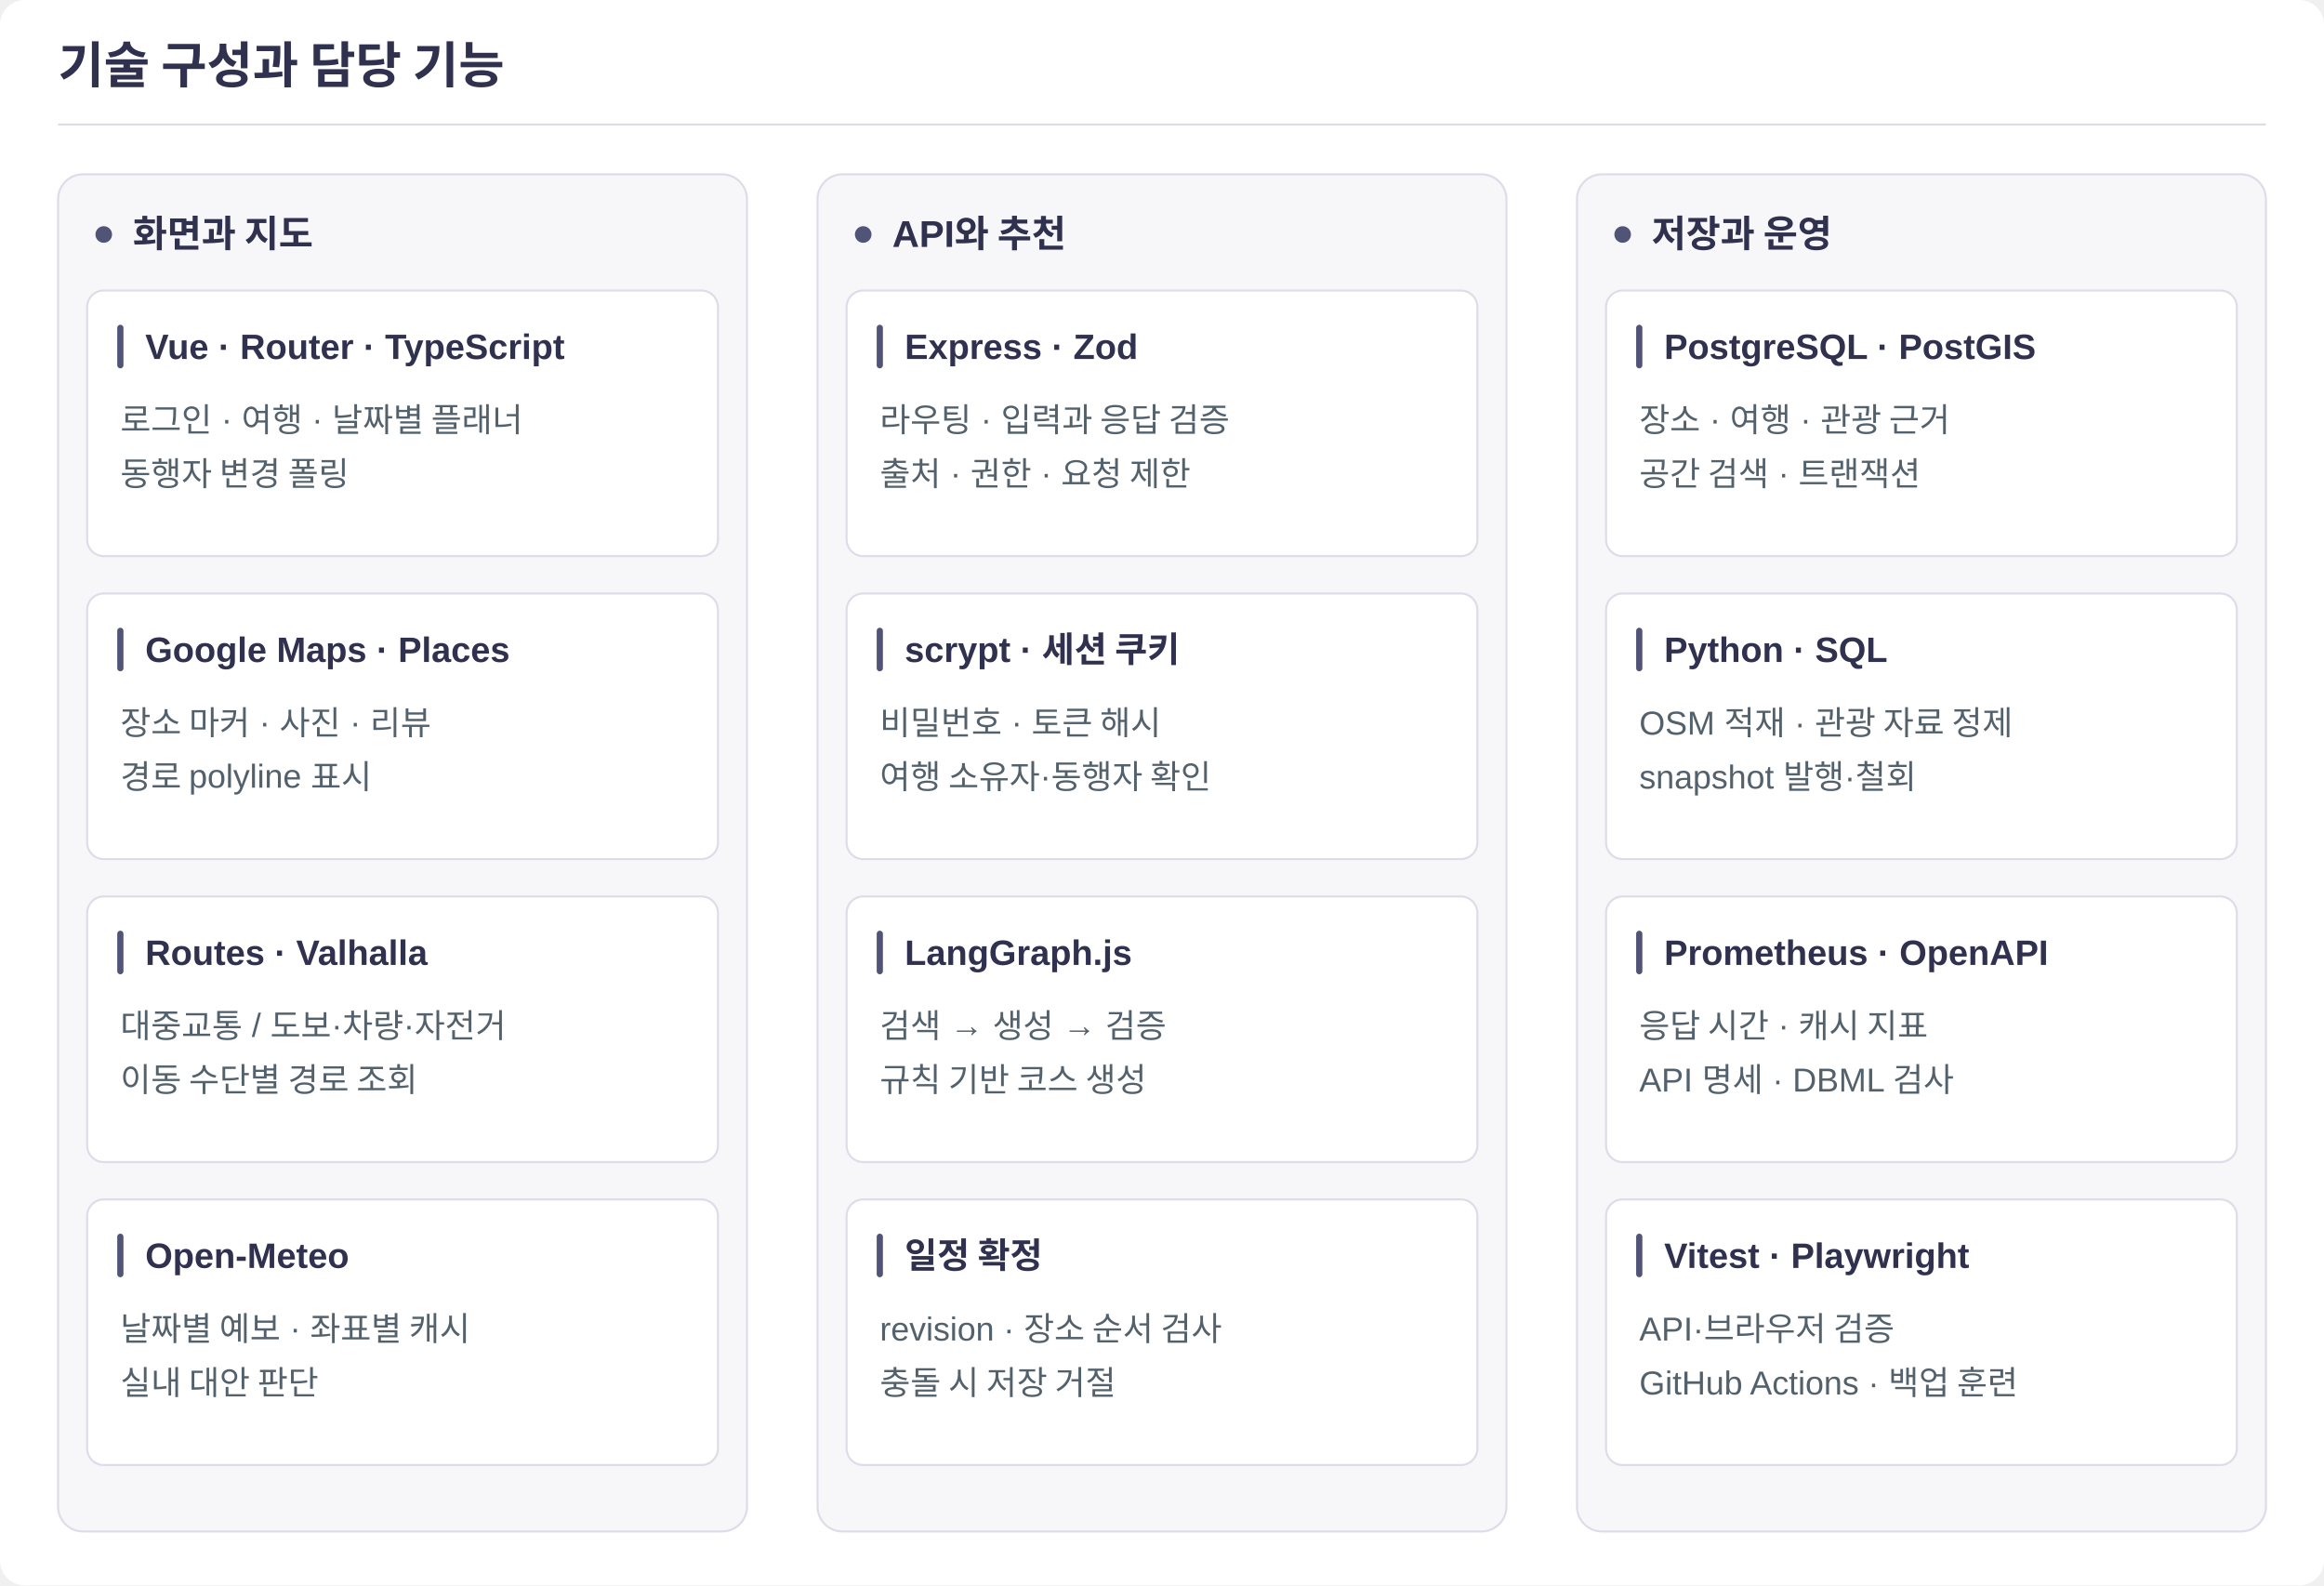
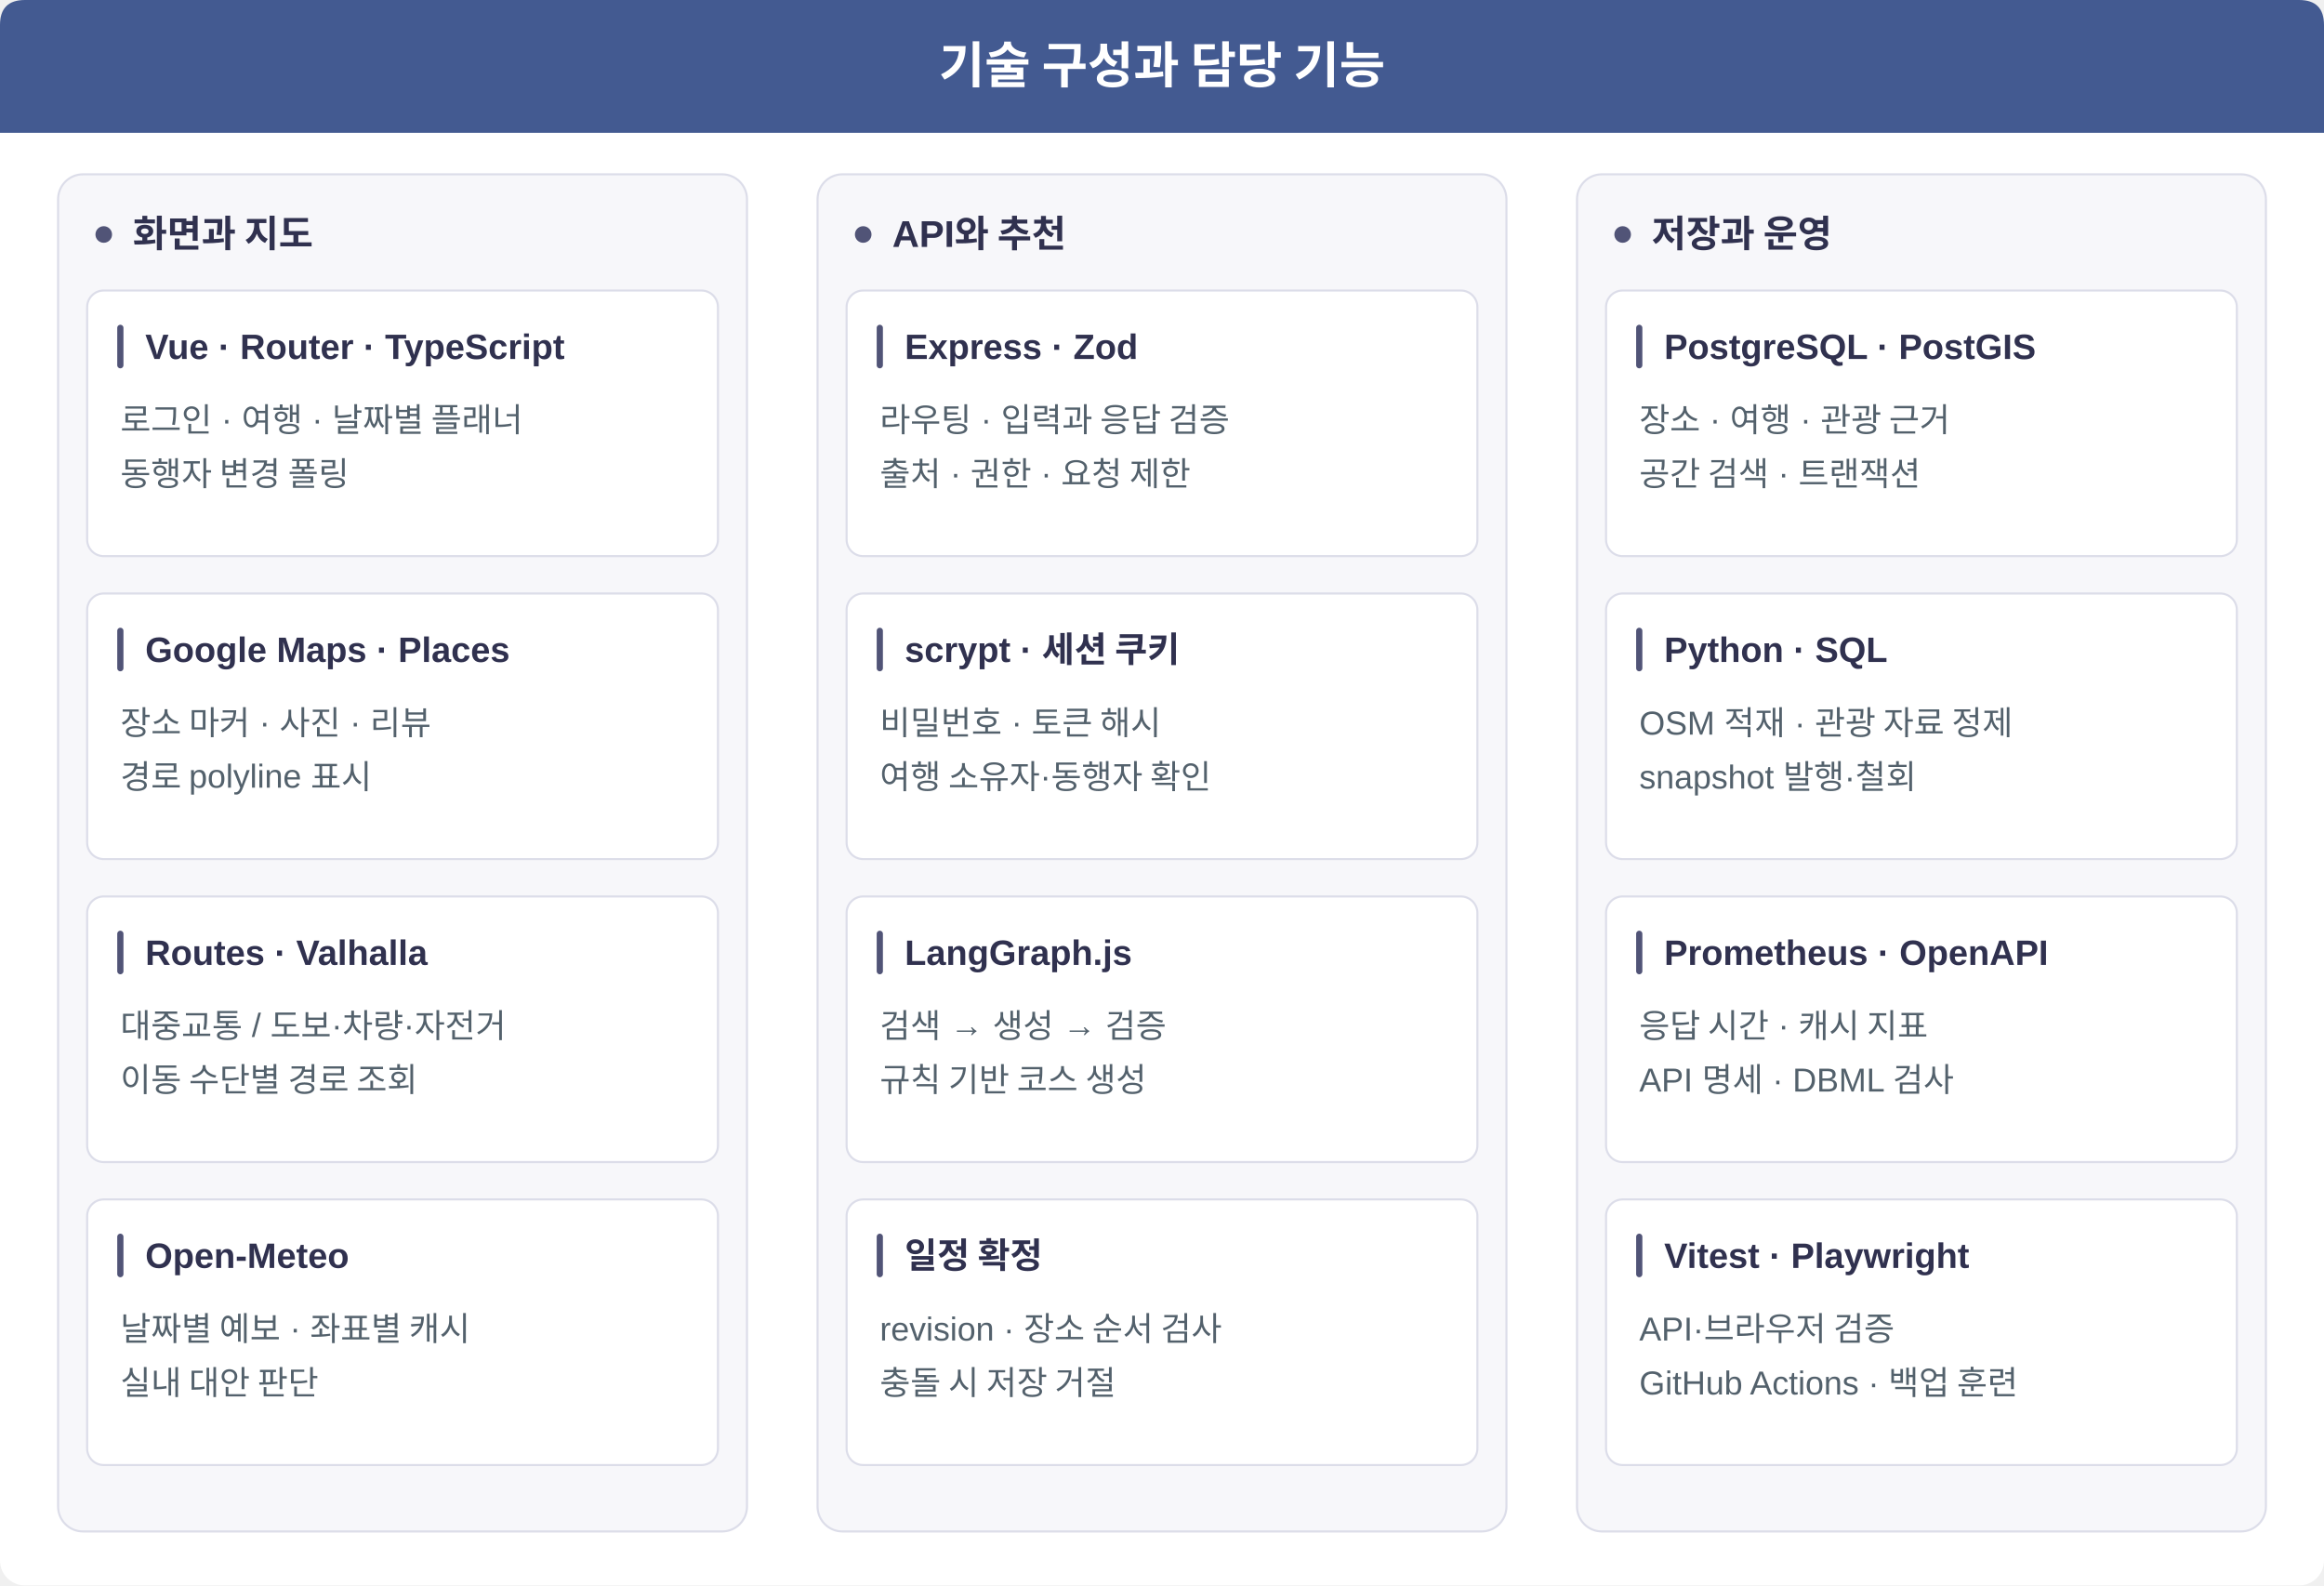
<svg xmlns="http://www.w3.org/2000/svg" width="1120" height="764" viewBox="0 0 1120 764" role="img" aria-labelledby="title desc" font-family="Segoe UI, Malgun Gothic, Arial, sans-serif">
  <rect width="1120" height="764" rx="12" fill="#FFFFFF" />
-   <text x="28" y="40" font-size="24" font-weight="600" fill="#30314F">기술 구성과 담당 기능</text>
-   <path d="M28 60 H1092" stroke="#DCDDE9" />
+   <path d="M12 0 H1108 Q1120 0 1120 12 V64 H0 V12 Q0 0 12 0 Z" fill="#435A91" />
+   <text x="560" text-anchor="middle" y="40" font-size="24" font-weight="600" fill="#FFFFFF">기술 구성과 담당 기능</text>
  <rect x="28" y="84" width="332" height="654" rx="12" fill="#F0F0F7" fill-opacity="0.5" stroke="#DCDDE9" />
  <circle cx="50" cy="113" r="4" fill="#515477" />
  <text x="64" y="119" font-size="18" font-weight="600" fill="#30314F">화면과 지도</text>
  <g>
    <rect x="42" y="140" width="304" height="128" rx="8" fill="#FFFFFF" stroke="#DCDDE9" />
    <path d="M58 158 v18" stroke="#515477" stroke-width="3" stroke-linecap="round" />
    <text x="70" y="173" font-size="17" font-weight="600" fill="#30314F">Vue · Router · TypeScript</text>
    <text x="58" y="208" font-size="16" fill="#53616C">로그인 · 여행 · 날짜별 플래너</text>
    <text x="58" y="234" font-size="16" fill="#53616C">동행자 변경 폴링</text>
  </g>
  <g>
    <rect x="42" y="286" width="304" height="128" rx="8" fill="#FFFFFF" stroke="#DCDDE9" />
    <path d="M58 304 v18" stroke="#515477" stroke-width="3" stroke-linecap="round" />
    <text x="70" y="319" font-size="17" font-weight="600" fill="#30314F">Google Maps · Places</text>
    <text x="58" y="354" font-size="16" fill="#53616C">장소 마커 · 사진 · 리뷰</text>
    <text x="58" y="380" font-size="16" fill="#53616C">경로 polyline 표시</text>
  </g>
  <g>
    <rect x="42" y="432" width="304" height="128" rx="8" fill="#FFFFFF" stroke="#DCDDE9" />
    <path d="M58 450 v18" stroke="#515477" stroke-width="3" stroke-linecap="round" />
    <text x="70" y="465" font-size="17" font-weight="600" fill="#30314F">Routes · Valhalla</text>
    <text x="58" y="500" font-size="16" fill="#53616C">대중교통 / 도보·차량·자전거</text>
    <text x="58" y="526" font-size="16" fill="#53616C">이동 수단별 경로 조회</text>
  </g>
  <g>
    <rect x="42" y="578" width="304" height="128" rx="8" fill="#FFFFFF" stroke="#DCDDE9" />
    <path d="M58 596 v18" stroke="#515477" stroke-width="3" stroke-linecap="round" />
    <text x="70" y="611" font-size="17" font-weight="600" fill="#30314F">Open-Meteo</text>
    <text x="58" y="646" font-size="16" fill="#53616C">날짜별 예보 · 좌표별 캐시</text>
    <text x="58" y="672" font-size="16" fill="#53616C">실내 대안 판단</text>
  </g>
  <rect x="394" y="84" width="332" height="654" rx="12" fill="#F0F0F7" fill-opacity="0.5" stroke="#DCDDE9" />
  <circle cx="416" cy="113" r="4" fill="#515477" />
  <text x="430" y="119" font-size="18" font-weight="600" fill="#30314F">API와 추천</text>
  <g>
    <rect x="408" y="140" width="304" height="128" rx="8" fill="#FFFFFF" stroke="#DCDDE9" />
    <path d="M424 158 v18" stroke="#515477" stroke-width="3" stroke-linecap="round" />
    <text x="436" y="173" font-size="17" font-weight="600" fill="#30314F">Express · Zod</text>
    <text x="424" y="208" font-size="16" fill="#53616C">라우팅 · 입력과 응답 검증</text>
    <text x="424" y="234" font-size="16" fill="#53616C">출처 · 권한 · 요청 제한</text>
  </g>
  <g>
    <rect x="408" y="286" width="304" height="128" rx="8" fill="#FFFFFF" stroke="#DCDDE9" />
    <path d="M424 304 v18" stroke="#515477" stroke-width="3" stroke-linecap="round" />
    <text x="436" y="319" font-size="17" font-weight="600" fill="#30314F">scrypt · 세션 쿠키</text>
    <text x="424" y="354" font-size="16" fill="#53616C">비밀번호 · 토큰 해시</text>
    <text x="424" y="380" font-size="16" fill="#53616C">여행 소유자·동행자 확인</text>
  </g>
  <g>
    <rect x="408" y="432" width="304" height="128" rx="8" fill="#FFFFFF" stroke="#DCDDE9" />
    <path d="M424 450 v18" stroke="#515477" stroke-width="3" stroke-linecap="round" />
    <text x="436" y="465" font-size="17" font-weight="600" fill="#30314F">LangGraph.js</text>
    <text x="424" y="500" font-size="16" fill="#53616C">검색 → 생성 → 검증</text>
    <text x="424" y="526" font-size="16" fill="#53616C">규칙 기반 코스 생성</text>
  </g>
  <g>
    <rect x="408" y="578" width="304" height="128" rx="8" fill="#FFFFFF" stroke="#DCDDE9" />
    <path d="M424 596 v18" stroke="#515477" stroke-width="3" stroke-linecap="round" />
    <text x="436" y="611" font-size="17" font-weight="600" fill="#30314F">일정 확정</text>
    <text x="424" y="646" font-size="16" fill="#53616C">revision · 장소 순서 검사</text>
    <text x="424" y="672" font-size="16" fill="#53616C">충돌 시 저장 거절</text>
  </g>
  <rect x="760" y="84" width="332" height="654" rx="12" fill="#F0F0F7" fill-opacity="0.5" stroke="#DCDDE9" />
  <circle cx="782" cy="113" r="4" fill="#515477" />
  <text x="796" y="119" font-size="18" font-weight="600" fill="#30314F">저장과 운영</text>
  <g>
    <rect x="774" y="140" width="304" height="128" rx="8" fill="#FFFFFF" stroke="#DCDDE9" />
    <path d="M790 158 v18" stroke="#515477" stroke-width="3" stroke-linecap="round" />
    <text x="802" y="173" font-size="17" font-weight="600" fill="#30314F">PostgreSQL · PostGIS</text>
    <text x="790" y="208" font-size="16" fill="#53616C">장소 · 여행 · 관광 근거</text>
    <text x="790" y="234" font-size="16" fill="#53616C">공간 검색 · 트랜잭션</text>
  </g>
  <g>
    <rect x="774" y="286" width="304" height="128" rx="8" fill="#FFFFFF" stroke="#DCDDE9" />
    <path d="M790 304 v18" stroke="#515477" stroke-width="3" stroke-linecap="round" />
    <text x="802" y="319" font-size="17" font-weight="600" fill="#30314F">Python · SQL</text>
    <text x="790" y="354" font-size="16" fill="#53616C">OSM 적재 · 관광 자료 정제</text>
    <text x="790" y="380" font-size="16" fill="#53616C">snapshot 발행·철회</text>
  </g>
  <g>
    <rect x="774" y="432" width="304" height="128" rx="8" fill="#FFFFFF" stroke="#DCDDE9" />
    <path d="M790 450 v18" stroke="#515477" stroke-width="3" stroke-linecap="round" />
    <text x="802" y="465" font-size="17" font-weight="600" fill="#30314F">Prometheus · OpenAPI</text>
    <text x="790" y="500" font-size="16" fill="#53616C">응답 시간 · 캐시 지표</text>
    <text x="790" y="526" font-size="16" fill="#53616C">API 명세 · DBML 검사</text>
  </g>
  <g>
    <rect x="774" y="578" width="304" height="128" rx="8" fill="#FFFFFF" stroke="#DCDDE9" />
    <path d="M790 596 v18" stroke="#515477" stroke-width="3" stroke-linecap="round" />
    <text x="802" y="611" font-size="17" font-weight="600" fill="#30314F">Vitest · Playwright</text>
    <text x="790" y="646" font-size="16" fill="#53616C">API·브라우저 검증</text>
    <text x="790" y="672" font-size="16" fill="#53616C">GitHub Actions · 백업 훈련</text>
  </g>
</svg>
